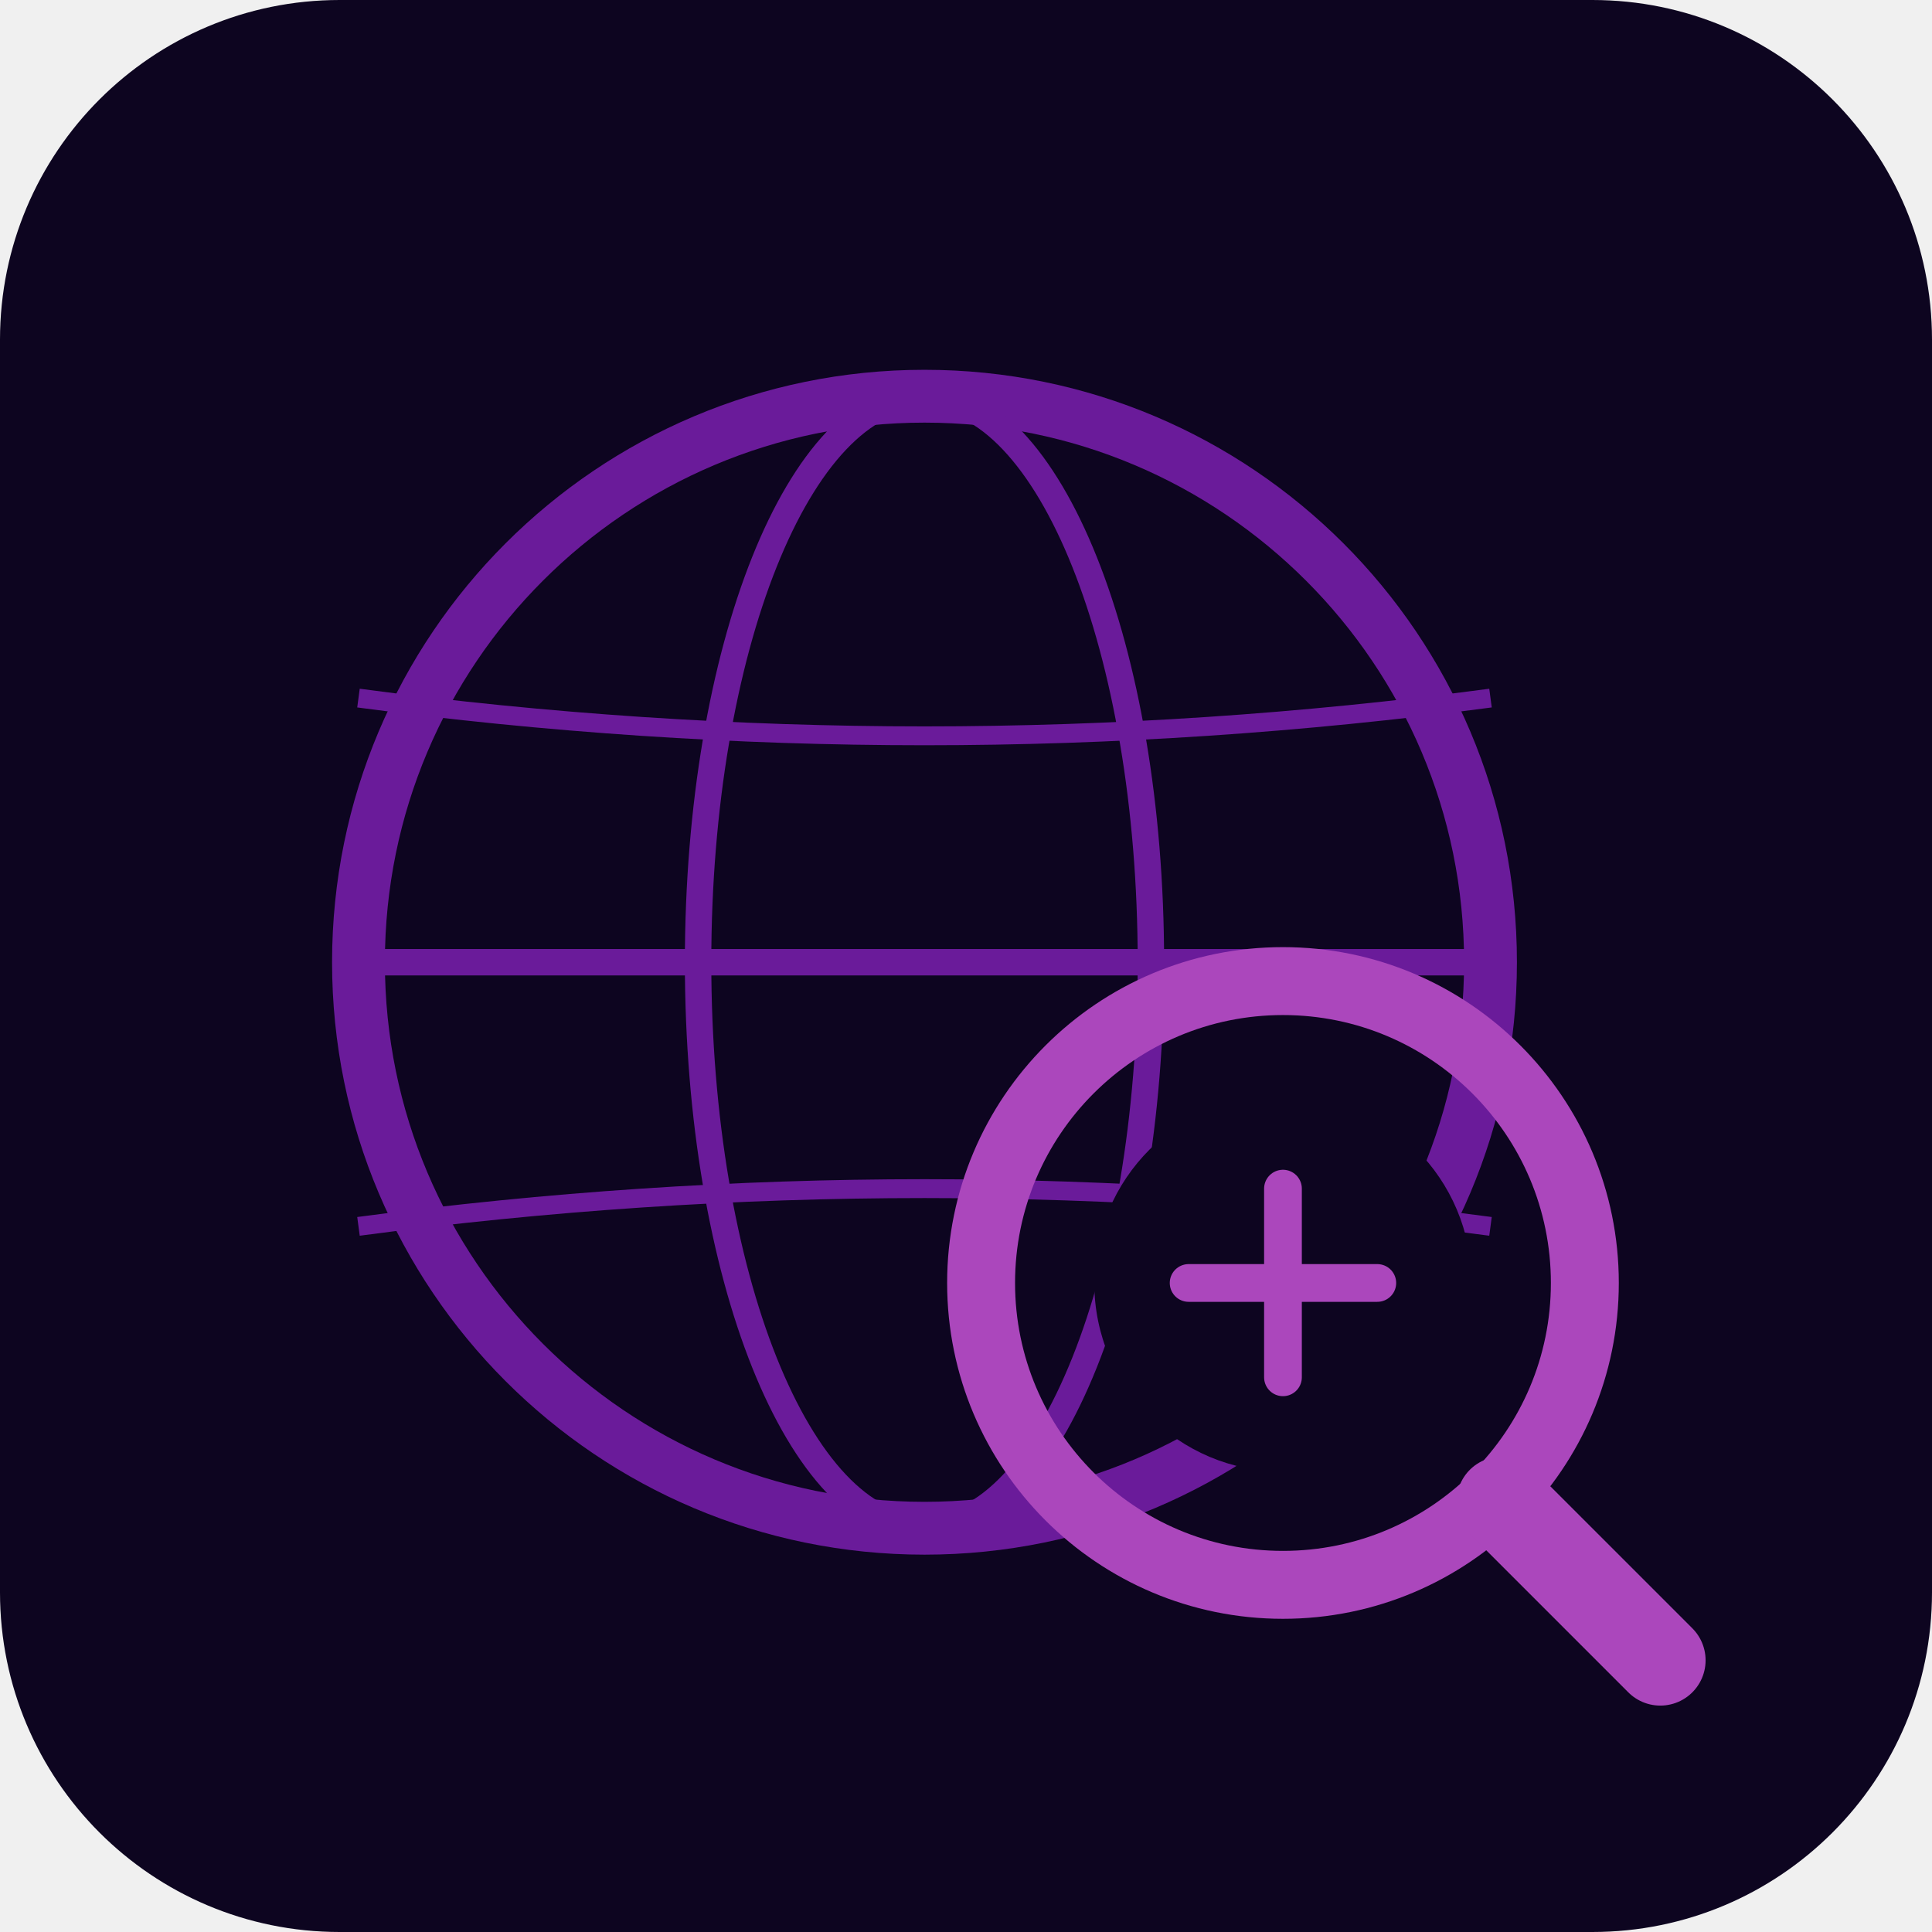
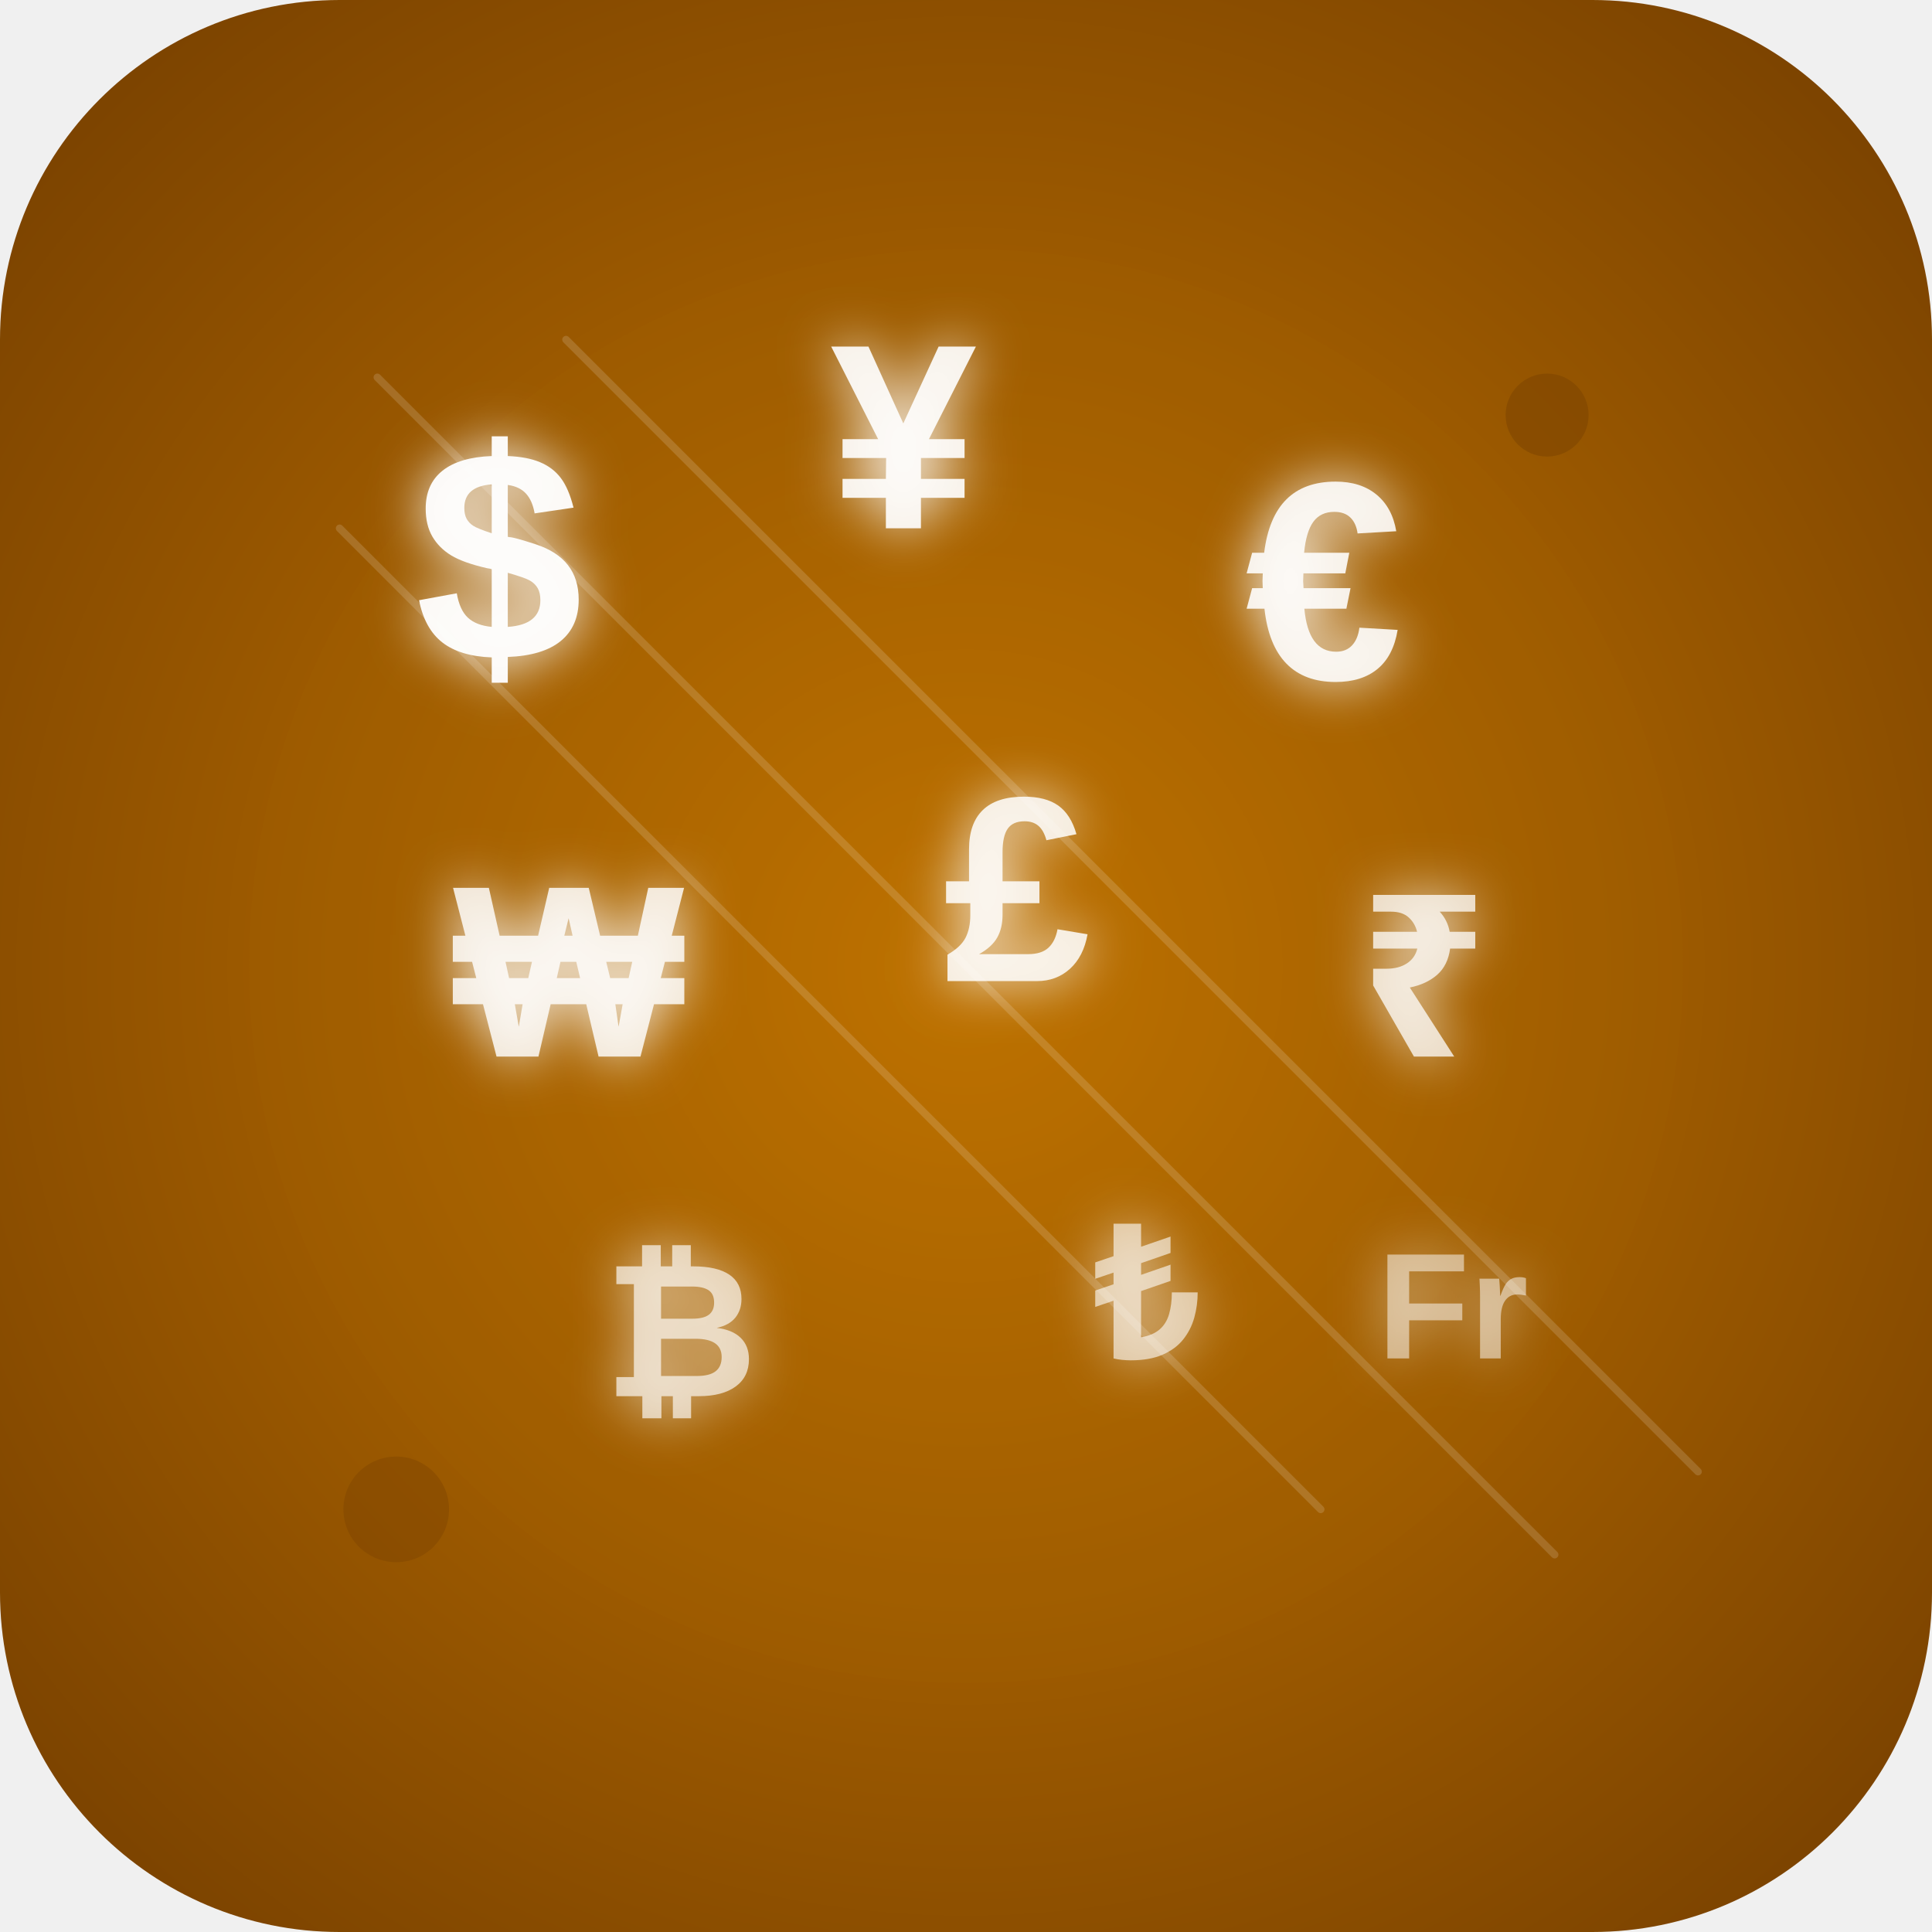
<svg xmlns="http://www.w3.org/2000/svg" viewBox="0 0 1024 1024">
-   <rect width="1024" height="1024" rx="180" fill="#0D0520" />
-   <circle cx="490" cy="510" r="300" fill="none" stroke="#6A1B9A" stroke-width="28" />
-   <ellipse cx="490" cy="510" rx="120" ry="300" fill="none" stroke="#6A1B9A" stroke-width="14" />
-   <line x1="190" y1="510" x2="790" y2="510" stroke="#6A1B9A" stroke-width="14" />
-   <path d="M190 370 Q490 410 790 370" fill="none" stroke="#6A1B9A" stroke-width="10" />
-   <path d="M190 650 Q490 610 790 650" fill="none" stroke="#6A1B9A" stroke-width="10" />
-   <circle cx="680" cy="680" r="160" fill="none" stroke="#AB47BC" stroke-width="36" />
-   <circle cx="680" cy="680" r="100" fill="#0D0520" />
-   <line x1="796" y1="796" x2="880" y2="880" stroke="#AB47BC" stroke-width="48" stroke-linecap="round" />
-   <line x1="680" y1="630" x2="680" y2="730" stroke="#AB47BC" stroke-width="20" stroke-linecap="round" />
-   <line x1="630" y1="680" x2="730" y2="680" stroke="#AB47BC" stroke-width="20" stroke-linecap="round" />
+   <defs>
+     <clipPath id="lv2-clip">
+       <rect width="1024" height="1024" rx="180" />
+     </clipPath>
+     <radialGradient id="lv2-bg" cx="50%" cy="50%" r="65%">
+       <stop offset="0%" stop-color="#C87800" />
+       <stop offset="100%" stop-color="#7A4200" />
+     </radialGradient>
+     <filter id="lv2-glow" x="-30%" y="-30%" width="160%" height="160%">
+       <feGaussianBlur stdDeviation="14" result="blur" />
+       <feMerge>
+         <feMergeNode in="blur" />
+         <feMergeNode in="SourceGraphic" />
+       </feMerge>
+     </filter>
+   </defs>
+   <g clip-path="url(#lv2-clip)">
+     <rect width="1024" height="1024" fill="url(#lv2-bg)" />
+     <circle cx="512" cy="512" r="380" fill="#A06000" opacity="0.25" />
+     <g filter="url(#lv2-glow)" font-family="Arial, sans-serif" font-weight="bold" fill="#FFFFFF">
+       <text x="220" y="350" font-size="160" opacity="0.95">$</text>
+       <text x="440" y="280" font-size="140" opacity="0.9">¥</text>
+       <text x="660" y="360" font-size="150" opacity="0.88">€</text>
+       <text x="240" y="560" font-size="130" opacity="0.82">₩</text>
+       <text x="500" y="520" font-size="140" opacity="0.85">£</text>
+       <text x="720" y="560" font-size="120" opacity="0.75">₹</text>
+       <text x="320" y="740" font-size="100" opacity="0.65">₿</text>
+       <text x="580" y="720" font-size="100" opacity="0.60">₺</text>
+       <text x="730" y="720" font-size="80" opacity="0.50">Fr</text>
+     </g>
+     <g stroke="#FFFFFF" stroke-width="4" stroke-linecap="round" opacity="0.15">
+       <line x1="200" y1="200" x2="824" y2="824" />
+       <line x1="180" y1="280" x2="700" y2="800" />
+       <line x1="300" y1="180" x2="900" y2="780" />
+     </g>
+     <circle cx="820" cy="220" r="22" fill="#7A4200" opacity="0.5" />
+     <circle cx="210" cy="800" r="28" fill="#7A4200" opacity="0.4" />
+   </g>
</svg>
